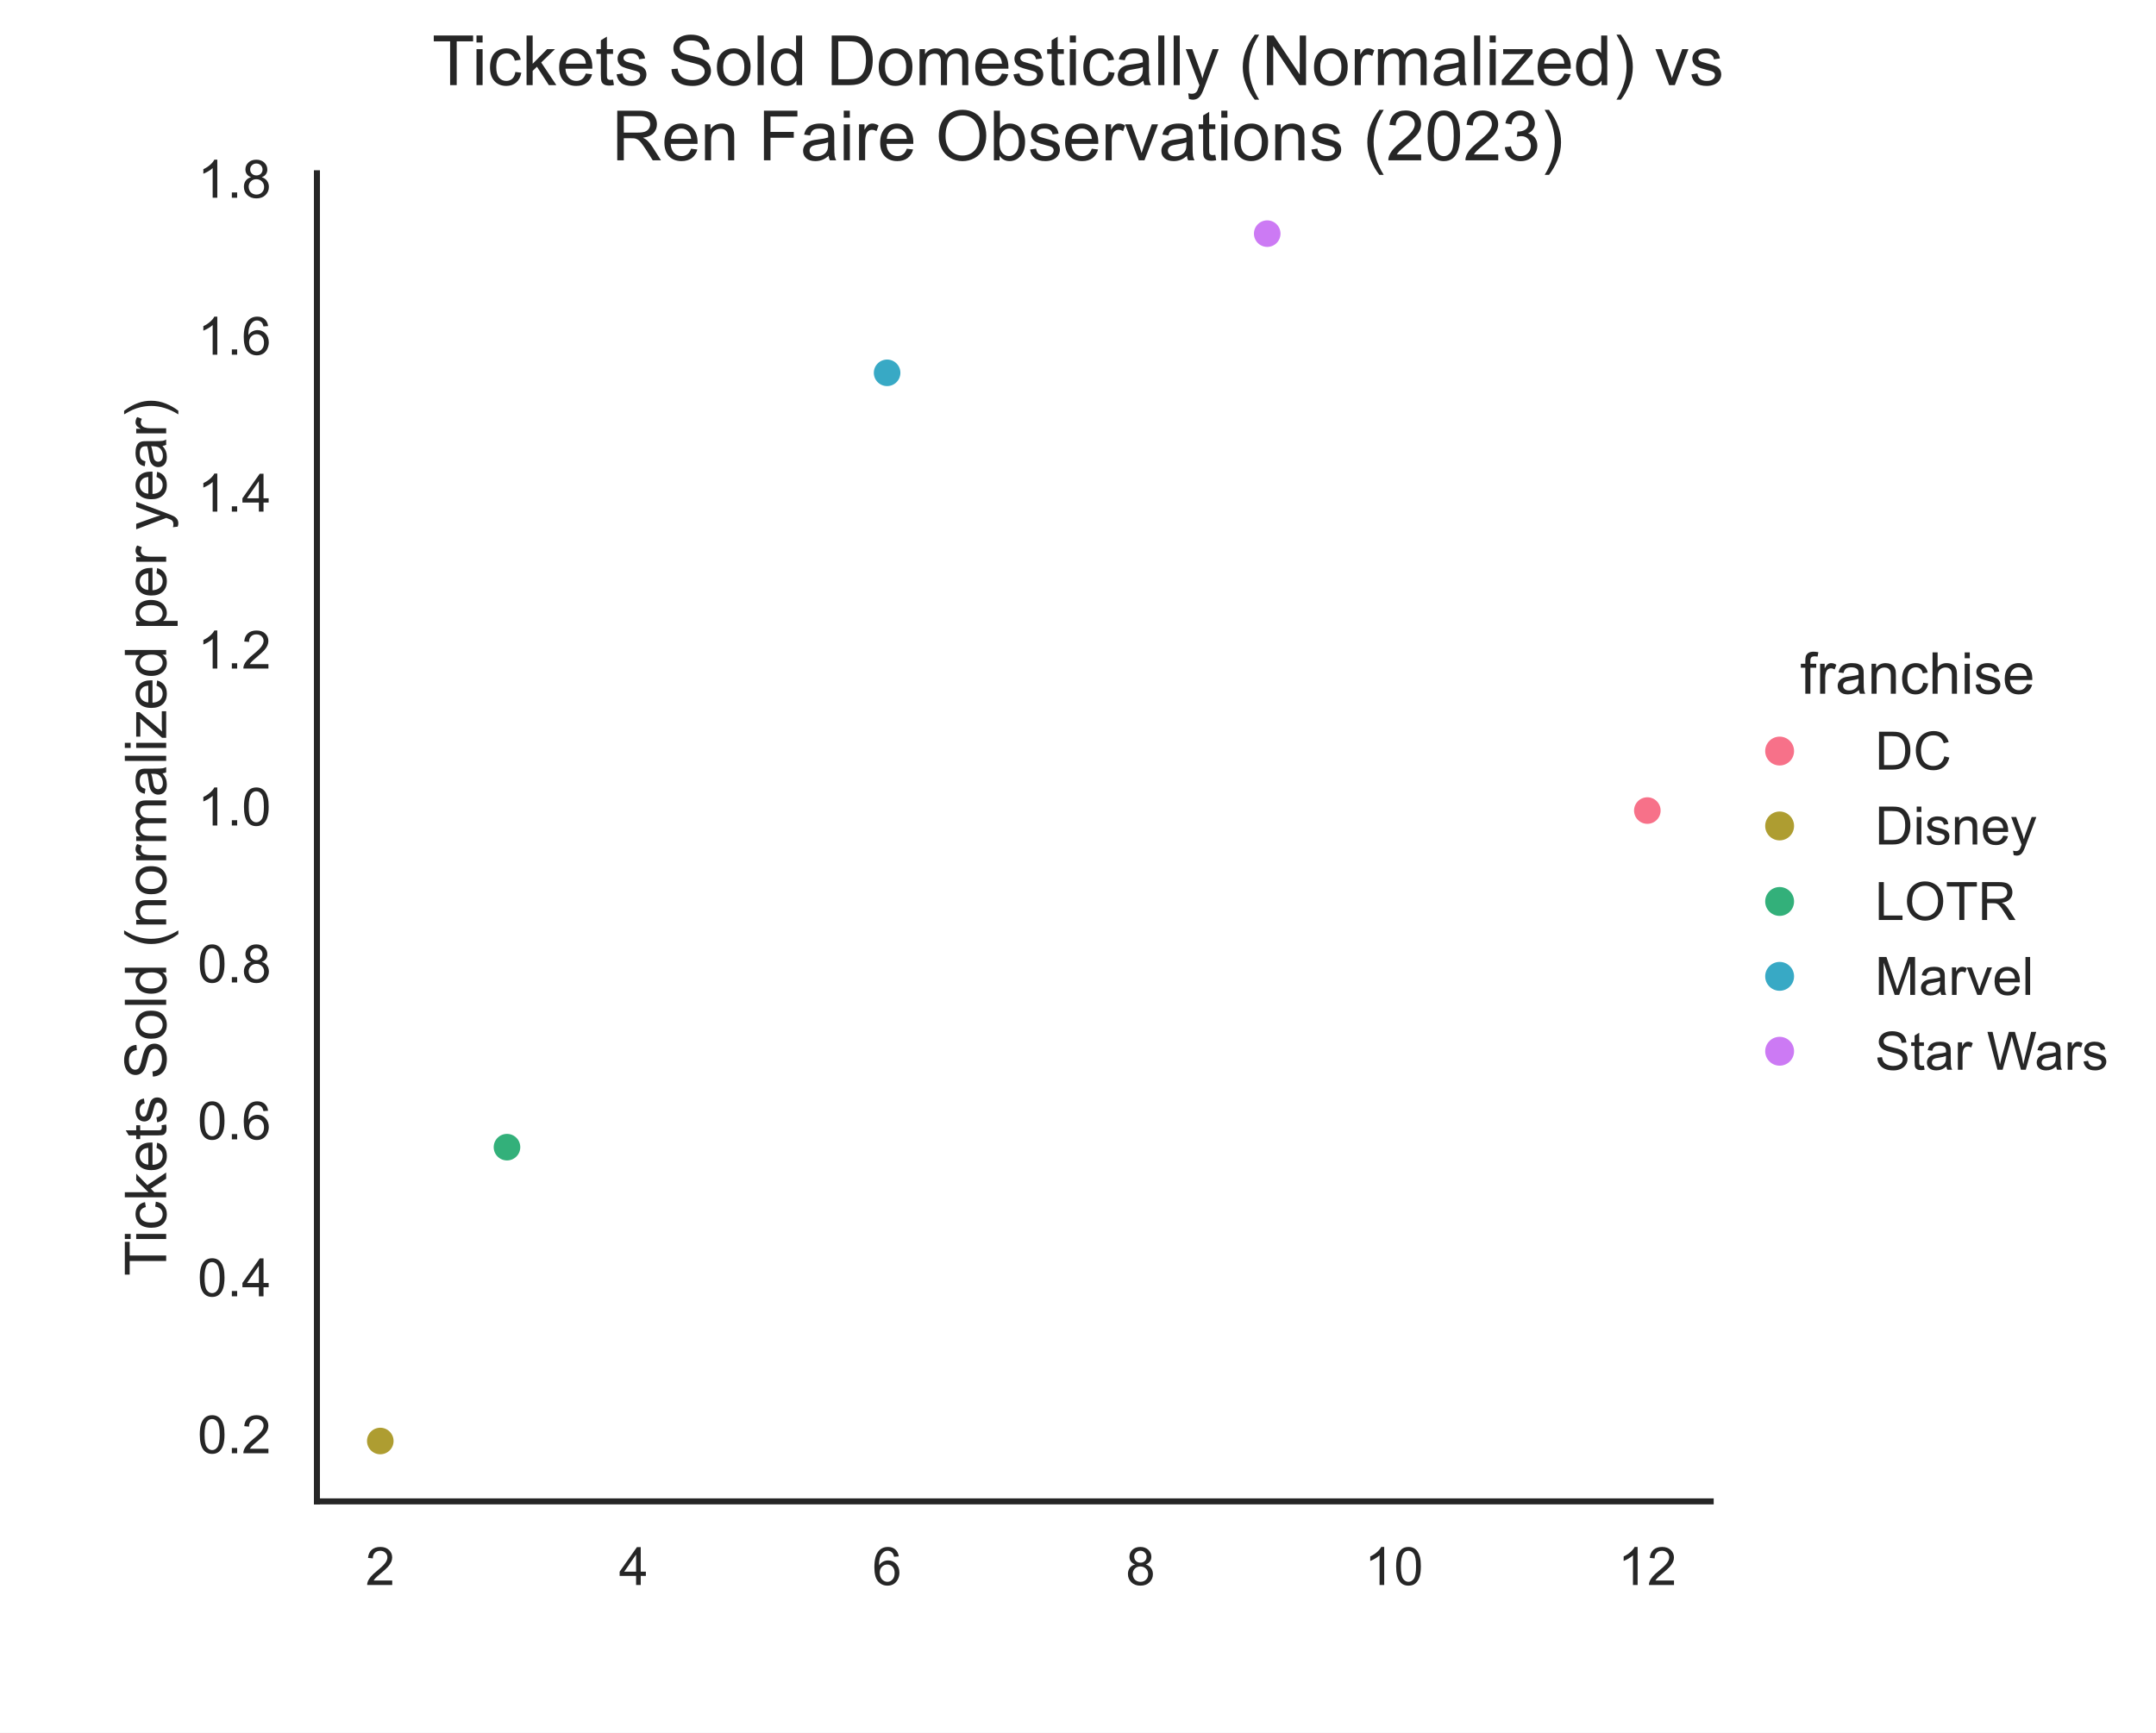
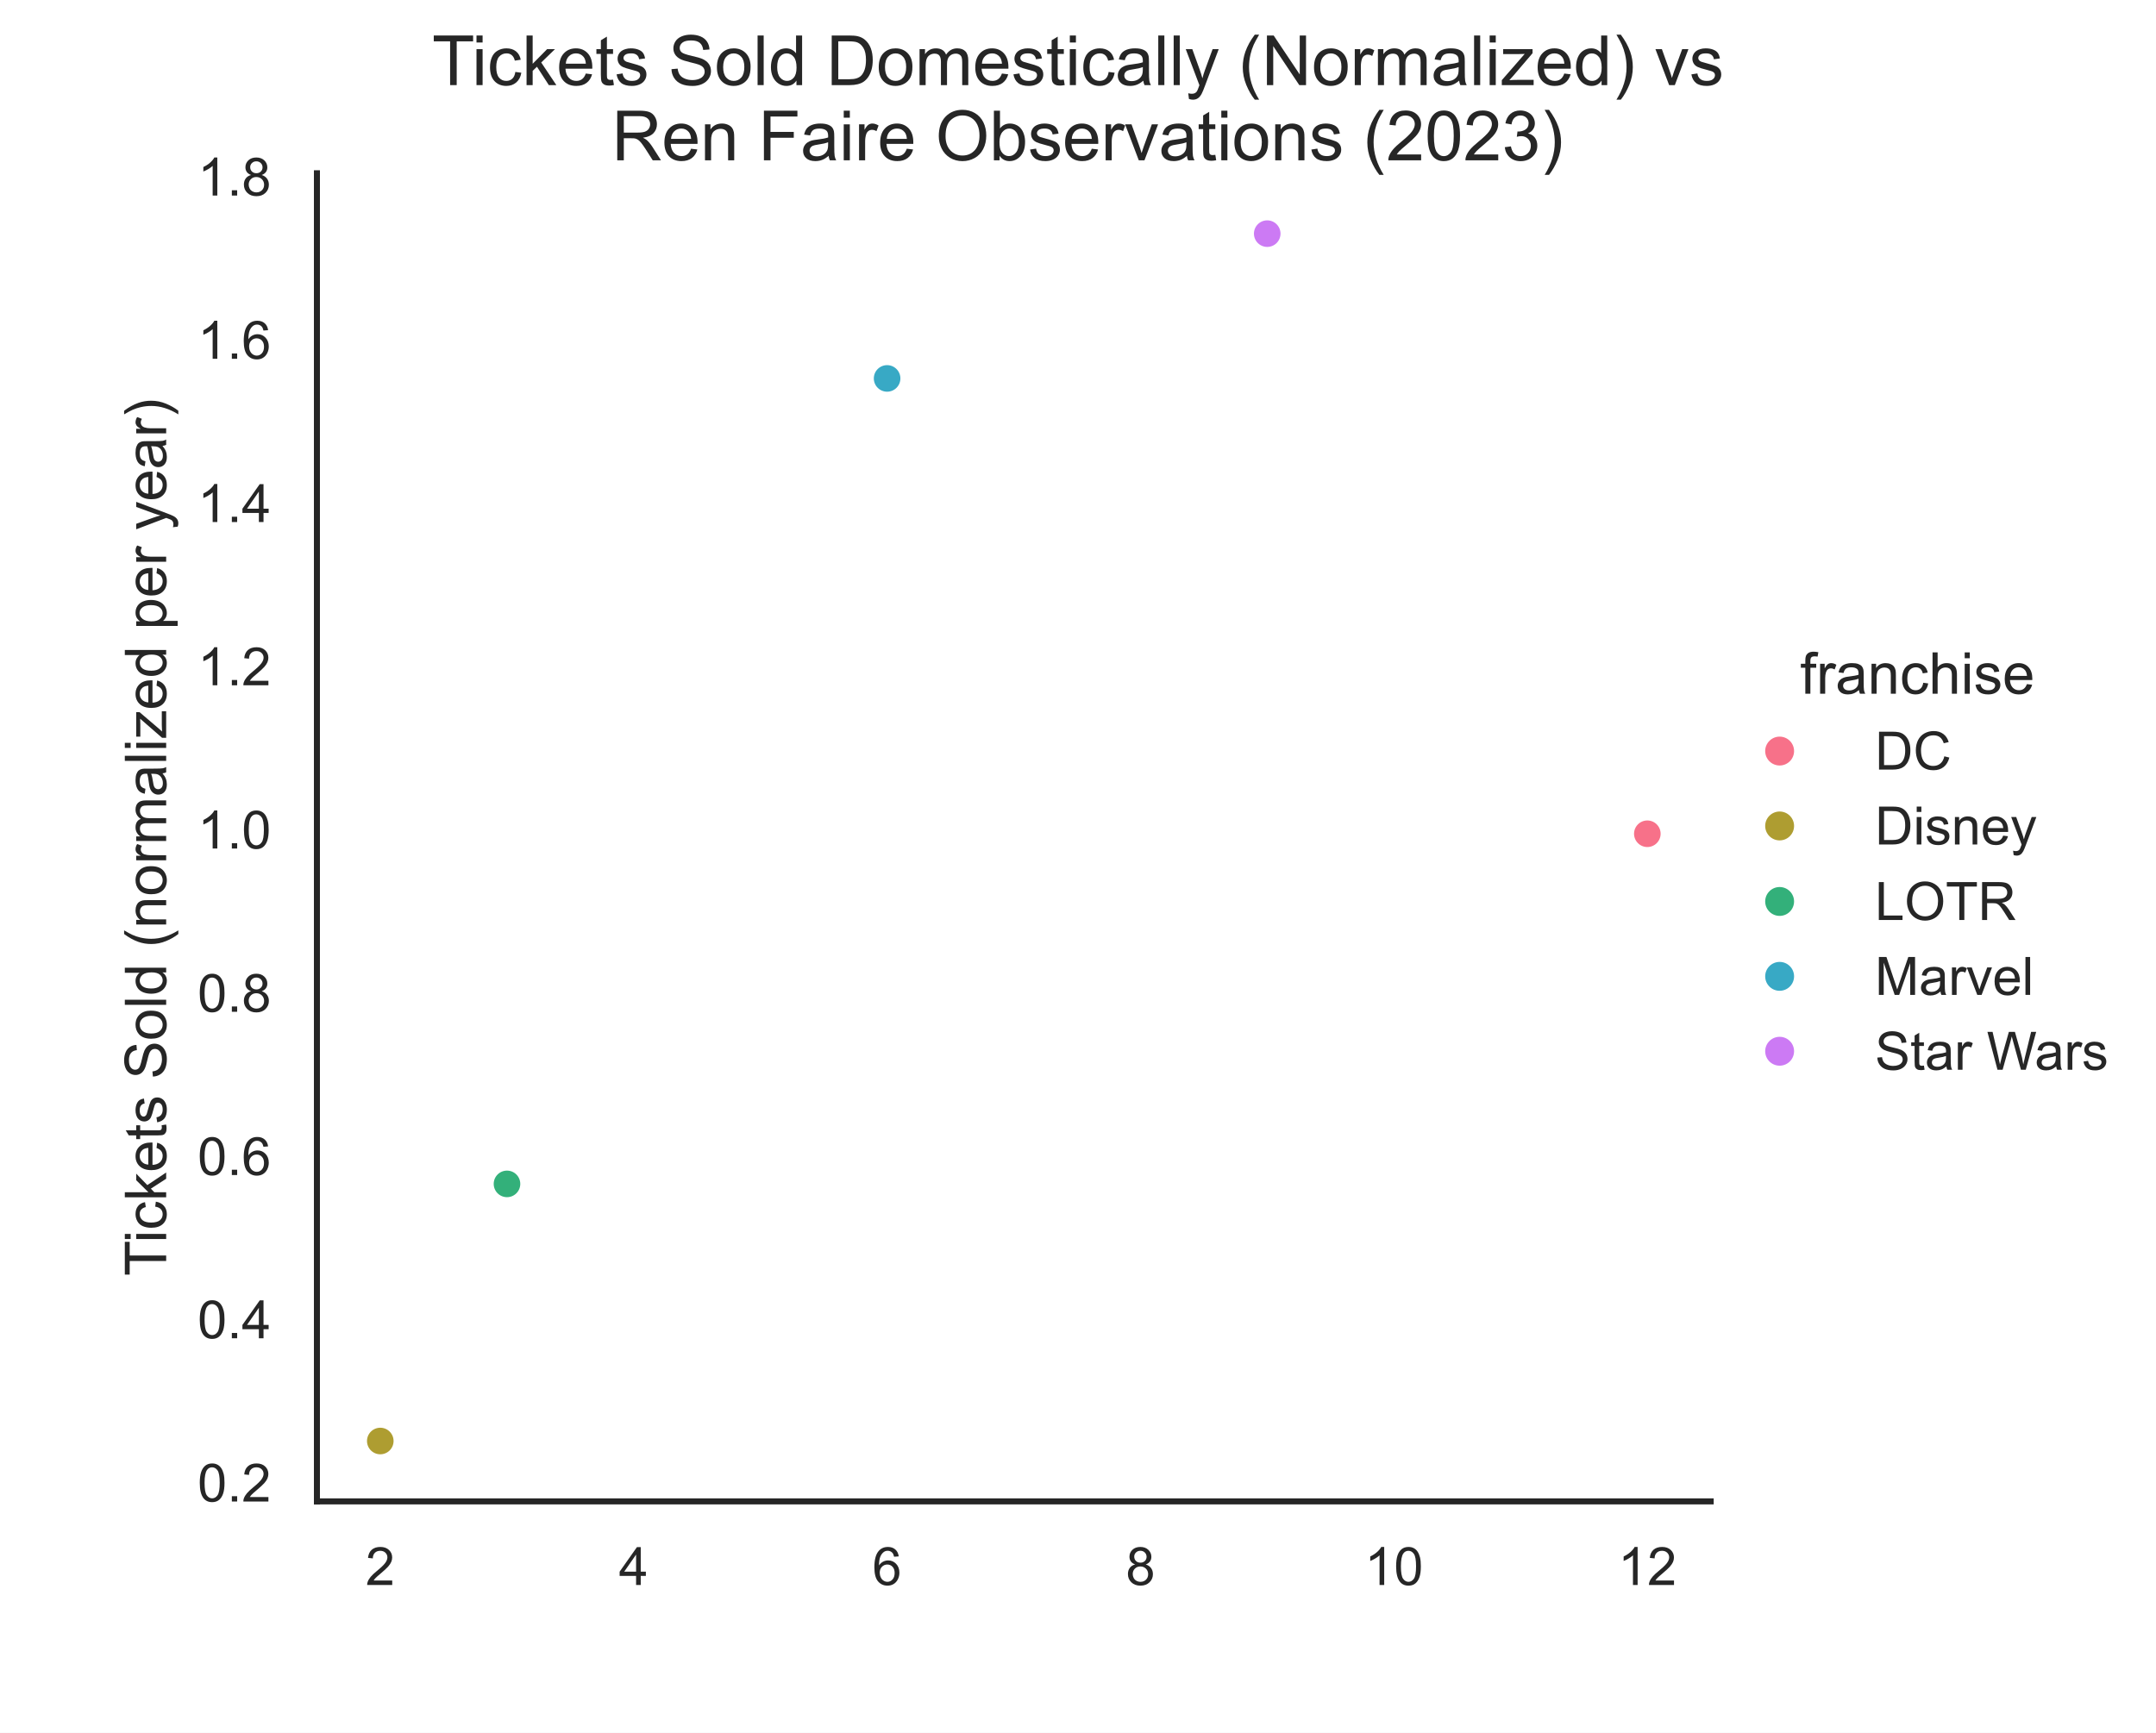
<svg xmlns="http://www.w3.org/2000/svg" xmlns:xlink="http://www.w3.org/1999/xlink" width="447.84pt" height="360pt" viewBox="0 0 447.84 360" version="1.1">
  <defs>
    <style type="text/css">*{stroke-linejoin: round; stroke-linecap: butt}</style>
  </defs>
  <g id="figure_1">
    <g id="patch_1">
      <path d="M 0 360  L 447.84 360  L 447.84 0  L 0 0  z " style="fill: #ffffff" />
    </g>
    <g id="axes_1">
      <g id="patch_2">
        <path d="M 65.832 311.94  L 355.341 311.94  L 355.341 36  L 65.832 36  z " style="fill: #ffffff" />
      </g>
      <g id="matplotlib.axis_1">
        <g id="xtick_1">
          <g id="text_1">
            <g style="fill: #262626" transform="translate(75.93343 329.3136) scale(0.11 -0.11)">
              <defs>
                <path id="ArialMT-32" d="M 3222 541  L 3222 0  L 194 0  Q 188 203 259 391  Q 375 700 629 1000  Q 884 1300 1366 1694  Q 2113 2306 2375 2664  Q 2638 3022 2638 3341  Q 2638 3675 2398 3904  Q 2159 4134 1775 4134  Q 1369 4134 1125 3890  Q 881 3647 878 3216  L 300 3275  Q 359 3922 746 4261  Q 1134 4600 1788 4600  Q 2447 4600 2831 4234  Q 3216 3869 3216 3328  Q 3216 3053 3103 2787  Q 2991 2522 2730 2228  Q 2469 1934 1863 1422  Q 1356 997 1212 845  Q 1069 694 975 541  L 3222 541  z " transform="scale(0.015625)" />
              </defs>
              <use xlink:href="#ArialMT-32" />
            </g>
          </g>
        </g>
        <g id="xtick_2">
          <g id="text_2">
            <g style="fill: #262626" transform="translate(128.5713 329.3136) scale(0.11 -0.11)">
              <defs>
                <path id="ArialMT-34" d="M 2069 0  L 2069 1097  L 81 1097  L 81 1613  L 2172 4581  L 2631 4581  L 2631 1613  L 3250 1613  L 3250 1097  L 2631 1097  L 2631 0  L 2069 0  z M 2069 1613  L 2069 3678  L 634 1613  L 2069 1613  z " transform="scale(0.015625)" />
              </defs>
              <use xlink:href="#ArialMT-34" />
            </g>
          </g>
        </g>
        <g id="xtick_3">
          <g id="text_3">
            <g style="fill: #262626" transform="translate(181.2092 329.3136) scale(0.11 -0.11)">
              <defs>
                <path id="ArialMT-36" d="M 3184 3459  L 2625 3416  Q 2550 3747 2413 3897  Q 2184 4138 1850 4138  Q 1581 4138 1378 3988  Q 1113 3794 959 3422  Q 806 3050 800 2363  Q 1003 2672 1297 2822  Q 1591 2972 1913 2972  Q 2475 2972 2870 2558  Q 3266 2144 3266 1488  Q 3266 1056 3080 686  Q 2894 316 2569 119  Q 2244 -78 1831 -78  Q 1128 -78 684 439  Q 241 956 241 2144  Q 241 3472 731 4075  Q 1159 4600 1884 4600  Q 2425 4600 2770 4297  Q 3116 3994 3184 3459  z M 888 1484  Q 888 1194 1011 928  Q 1134 663 1356 523  Q 1578 384 1822 384  Q 2178 384 2434 671  Q 2691 959 2691 1453  Q 2691 1928 2437 2201  Q 2184 2475 1800 2475  Q 1419 2475 1153 2201  Q 888 1928 888 1484  z " transform="scale(0.015625)" />
              </defs>
              <use xlink:href="#ArialMT-36" />
            </g>
          </g>
        </g>
        <g id="xtick_4">
          <g id="text_4">
            <g style="fill: #262626" transform="translate(233.8471 329.3136) scale(0.11 -0.11)">
              <defs>
                <path id="ArialMT-38" d="M 1131 2484  Q 781 2613 612 2850  Q 444 3088 444 3419  Q 444 3919 803 4259  Q 1163 4600 1759 4600  Q 2359 4600 2725 4251  Q 3091 3903 3091 3403  Q 3091 3084 2923 2848  Q 2756 2613 2416 2484  Q 2838 2347 3058 2040  Q 3278 1734 3278 1309  Q 3278 722 2862 322  Q 2447 -78 1769 -78  Q 1091 -78 675 323  Q 259 725 259 1325  Q 259 1772 486 2073  Q 713 2375 1131 2484  z M 1019 3438  Q 1019 3113 1228 2906  Q 1438 2700 1772 2700  Q 2097 2700 2305 2904  Q 2513 3109 2513 3406  Q 2513 3716 2298 3927  Q 2084 4138 1766 4138  Q 1444 4138 1231 3931  Q 1019 3725 1019 3438  z M 838 1322  Q 838 1081 952 856  Q 1066 631 1291 507  Q 1516 384 1775 384  Q 2178 384 2440 643  Q 2703 903 2703 1303  Q 2703 1709 2433 1975  Q 2163 2241 1756 2241  Q 1359 2241 1098 1978  Q 838 1716 838 1322  z " transform="scale(0.015625)" />
              </defs>
              <use xlink:href="#ArialMT-38" />
            </g>
          </g>
        </g>
        <g id="xtick_5">
          <g id="text_5">
            <g style="fill: #262626" transform="translate(283.4264 329.3136) scale(0.11 -0.11)">
              <defs>
                <path id="ArialMT-31" d="M 2384 0  L 1822 0  L 1822 3584  Q 1619 3391 1289 3197  Q 959 3003 697 2906  L 697 3450  Q 1169 3672 1522 3987  Q 1875 4303 2022 4600  L 2384 4600  L 2384 0  z " transform="scale(0.015625)" />
                <path id="ArialMT-30" d="M 266 2259  Q 266 3072 433 3567  Q 600 4063 929 4331  Q 1259 4600 1759 4600  Q 2128 4600 2406 4451  Q 2684 4303 2865 4023  Q 3047 3744 3150 3342  Q 3253 2941 3253 2259  Q 3253 1453 3087 958  Q 2922 463 2592 192  Q 2263 -78 1759 -78  Q 1097 -78 719 397  Q 266 969 266 2259  z M 844 2259  Q 844 1131 1108 757  Q 1372 384 1759 384  Q 2147 384 2411 759  Q 2675 1134 2675 2259  Q 2675 3391 2411 3762  Q 2147 4134 1753 4134  Q 1366 4134 1134 3806  Q 844 3388 844 2259  z " transform="scale(0.015625)" />
              </defs>
              <use xlink:href="#ArialMT-31" />
              <use xlink:href="#ArialMT-30" x="55.615" />
            </g>
          </g>
        </g>
        <g id="xtick_6">
          <g id="text_6">
            <g style="fill: #262626" transform="translate(336.0643 329.3136) scale(0.11 -0.11)">
              <use xlink:href="#ArialMT-31" />
              <use xlink:href="#ArialMT-32" x="55.615" />
            </g>
          </g>
        </g>
      </g>
      <g id="matplotlib.axis_2">
        <g id="ytick_1">
          <g id="text_7">
-             <g style="fill: #262626" transform="translate(41.04248 301.9396) scale(0.11 -0.11)">
+             <g style="fill: #262626" transform="translate(41.04248 311.9668) scale(0.11 -0.11)">
              <defs>
                <path id="ArialMT-2e" d="M 581 0  L 581 641  L 1222 641  L 1222 0  L 581 0  z " transform="scale(0.015625)" />
              </defs>
              <use xlink:href="#ArialMT-30" />
              <use xlink:href="#ArialMT-2e" x="55.615" />
              <use xlink:href="#ArialMT-32" x="83.398" />
            </g>
          </g>
        </g>
        <g id="ytick_2">
          <g id="text_8">
-             <g style="fill: #262626" transform="translate(41.04248 269.333) scale(0.11 -0.11)">
+             <g style="fill: #262626" transform="translate(41.04248 278.0496) scale(0.11 -0.11)">
              <use xlink:href="#ArialMT-30" />
              <use xlink:href="#ArialMT-2e" x="55.615" />
              <use xlink:href="#ArialMT-34" x="83.398" />
            </g>
          </g>
        </g>
        <g id="ytick_3">
          <g id="text_9">
-             <g style="fill: #262626" transform="translate(41.04248 236.7265) scale(0.11 -0.11)">
+             <g style="fill: #262626" transform="translate(41.04248 244.1324) scale(0.11 -0.11)">
              <use xlink:href="#ArialMT-30" />
              <use xlink:href="#ArialMT-2e" x="55.615" />
              <use xlink:href="#ArialMT-36" x="83.398" />
            </g>
          </g>
        </g>
        <g id="ytick_4">
          <g id="text_10">
-             <g style="fill: #262626" transform="translate(41.04248 204.1199) scale(0.11 -0.11)">
+             <g style="fill: #262626" transform="translate(41.04248 210.2152) scale(0.11 -0.11)">
              <use xlink:href="#ArialMT-30" />
              <use xlink:href="#ArialMT-2e" x="55.615" />
              <use xlink:href="#ArialMT-38" x="83.398" />
            </g>
          </g>
        </g>
        <g id="ytick_5">
          <g id="text_11">
-             <g style="fill: #262626" transform="translate(41.04248 171.5133) scale(0.11 -0.11)">
+             <g style="fill: #262626" transform="translate(41.04248 176.2979) scale(0.11 -0.11)">
              <use xlink:href="#ArialMT-31" />
              <use xlink:href="#ArialMT-2e" x="55.615" />
              <use xlink:href="#ArialMT-30" x="83.398" />
            </g>
          </g>
        </g>
        <g id="ytick_6">
          <g id="text_12">
-             <g style="fill: #262626" transform="translate(41.04248 138.9068) scale(0.11 -0.11)">
+             <g style="fill: #262626" transform="translate(41.04248 142.3807) scale(0.11 -0.11)">
              <use xlink:href="#ArialMT-31" />
              <use xlink:href="#ArialMT-2e" x="55.615" />
              <use xlink:href="#ArialMT-32" x="83.398" />
            </g>
          </g>
        </g>
        <g id="ytick_7">
          <g id="text_13">
-             <g style="fill: #262626" transform="translate(41.04248 106.3002) scale(0.11 -0.11)">
+             <g style="fill: #262626" transform="translate(41.04248 108.4635) scale(0.11 -0.11)">
              <use xlink:href="#ArialMT-31" />
              <use xlink:href="#ArialMT-2e" x="55.615" />
              <use xlink:href="#ArialMT-34" x="83.398" />
            </g>
          </g>
        </g>
        <g id="ytick_8">
          <g id="text_14">
-             <g style="fill: #262626" transform="translate(41.04248 73.69363) scale(0.11 -0.11)">
+             <g style="fill: #262626" transform="translate(41.04248 74.54634) scale(0.11 -0.11)">
              <use xlink:href="#ArialMT-31" />
              <use xlink:href="#ArialMT-2e" x="55.615" />
              <use xlink:href="#ArialMT-36" x="83.398" />
            </g>
          </g>
        </g>
        <g id="ytick_9">
          <g id="text_15">
-             <g style="fill: #262626" transform="translate(41.04248 41.08706) scale(0.11 -0.11)">
+             <g style="fill: #262626" transform="translate(41.04248 40.62914) scale(0.11 -0.11)">
              <use xlink:href="#ArialMT-31" />
              <use xlink:href="#ArialMT-2e" x="55.615" />
              <use xlink:href="#ArialMT-38" x="83.398" />
            </g>
          </g>
        </g>
        <g id="text_16">
          <g style="fill: #262626" transform="translate(34.51685 265.1044) rotate(-90) scale(0.12 -0.12)">
            <defs>
              <path id="ArialMT-54" d="M 1659 0  L 1659 4041  L 150 4041  L 150 4581  L 3781 4581  L 3781 4041  L 2266 4041  L 2266 0  L 1659 0  z " transform="scale(0.015625)" />
              <path id="ArialMT-69" d="M 425 3934  L 425 4581  L 988 4581  L 988 3934  L 425 3934  z M 425 0  L 425 3319  L 988 3319  L 988 0  L 425 0  z " transform="scale(0.015625)" />
              <path id="ArialMT-63" d="M 2588 1216  L 3141 1144  Q 3050 572 2676 248  Q 2303 -75 1759 -75  Q 1078 -75 664 370  Q 250 816 250 1647  Q 250 2184 428 2587  Q 606 2991 970 3192  Q 1334 3394 1763 3394  Q 2303 3394 2647 3120  Q 2991 2847 3088 2344  L 2541 2259  Q 2463 2594 2264 2762  Q 2066 2931 1784 2931  Q 1359 2931 1093 2626  Q 828 2322 828 1663  Q 828 994 1084 691  Q 1341 388 1753 388  Q 2084 388 2306 591  Q 2528 794 2588 1216  z " transform="scale(0.015625)" />
              <path id="ArialMT-6b" d="M 425 0  L 425 4581  L 988 4581  L 988 1969  L 2319 3319  L 3047 3319  L 1778 2088  L 3175 0  L 2481 0  L 1384 1697  L 988 1316  L 988 0  L 425 0  z " transform="scale(0.015625)" />
              <path id="ArialMT-65" d="M 2694 1069  L 3275 997  Q 3138 488 2766 206  Q 2394 -75 1816 -75  Q 1088 -75 661 373  Q 234 822 234 1631  Q 234 2469 665 2931  Q 1097 3394 1784 3394  Q 2450 3394 2872 2941  Q 3294 2488 3294 1666  Q 3294 1616 3291 1516  L 816 1516  Q 847 969 1125 678  Q 1403 388 1819 388  Q 2128 388 2347 550  Q 2566 713 2694 1069  z M 847 1978  L 2700 1978  Q 2663 2397 2488 2606  Q 2219 2931 1791 2931  Q 1403 2931 1139 2672  Q 875 2413 847 1978  z " transform="scale(0.015625)" />
              <path id="ArialMT-74" d="M 1650 503  L 1731 6  Q 1494 -44 1306 -44  Q 1000 -44 831 53  Q 663 150 594 308  Q 525 466 525 972  L 525 2881  L 113 2881  L 113 3319  L 525 3319  L 525 4141  L 1084 4478  L 1084 3319  L 1650 3319  L 1650 2881  L 1084 2881  L 1084 941  Q 1084 700 1114 631  Q 1144 563 1211 522  Q 1278 481 1403 481  Q 1497 481 1650 503  z " transform="scale(0.015625)" />
              <path id="ArialMT-73" d="M 197 991  L 753 1078  Q 800 744 1014 566  Q 1228 388 1613 388  Q 2000 388 2187 545  Q 2375 703 2375 916  Q 2375 1106 2209 1216  Q 2094 1291 1634 1406  Q 1016 1563 777 1677  Q 538 1791 414 1992  Q 291 2194 291 2438  Q 291 2659 392 2848  Q 494 3038 669 3163  Q 800 3259 1026 3326  Q 1253 3394 1513 3394  Q 1903 3394 2198 3281  Q 2494 3169 2634 2976  Q 2775 2784 2828 2463  L 2278 2388  Q 2241 2644 2061 2787  Q 1881 2931 1553 2931  Q 1166 2931 1000 2803  Q 834 2675 834 2503  Q 834 2394 903 2306  Q 972 2216 1119 2156  Q 1203 2125 1616 2013  Q 2213 1853 2448 1751  Q 2684 1650 2818 1456  Q 2953 1263 2953 975  Q 2953 694 2789 445  Q 2625 197 2315 61  Q 2006 -75 1616 -75  Q 969 -75 630 194  Q 291 463 197 991  z " transform="scale(0.015625)" />
              <path id="ArialMT-20" transform="scale(0.015625)" />
              <path id="ArialMT-53" d="M 288 1472  L 859 1522  Q 900 1178 1048 958  Q 1197 738 1509 602  Q 1822 466 2213 466  Q 2559 466 2825 569  Q 3091 672 3220 851  Q 3350 1031 3350 1244  Q 3350 1459 3225 1620  Q 3100 1781 2813 1891  Q 2628 1963 1997 2114  Q 1366 2266 1113 2400  Q 784 2572 623 2826  Q 463 3081 463 3397  Q 463 3744 659 4045  Q 856 4347 1234 4503  Q 1613 4659 2075 4659  Q 2584 4659 2973 4495  Q 3363 4331 3572 4012  Q 3781 3694 3797 3291  L 3216 3247  Q 3169 3681 2898 3903  Q 2628 4125 2100 4125  Q 1550 4125 1298 3923  Q 1047 3722 1047 3438  Q 1047 3191 1225 3031  Q 1400 2872 2139 2705  Q 2878 2538 3153 2413  Q 3553 2228 3743 1945  Q 3934 1663 3934 1294  Q 3934 928 3725 604  Q 3516 281 3123 101  Q 2731 -78 2241 -78  Q 1619 -78 1198 103  Q 778 284 539 648  Q 300 1013 288 1472  z " transform="scale(0.015625)" />
              <path id="ArialMT-6f" d="M 213 1659  Q 213 2581 725 3025  Q 1153 3394 1769 3394  Q 2453 3394 2887 2945  Q 3322 2497 3322 1706  Q 3322 1066 3130 698  Q 2938 331 2570 128  Q 2203 -75 1769 -75  Q 1072 -75 642 372  Q 213 819 213 1659  z M 791 1659  Q 791 1022 1069 705  Q 1347 388 1769 388  Q 2188 388 2466 706  Q 2744 1025 2744 1678  Q 2744 2294 2464 2611  Q 2184 2928 1769 2928  Q 1347 2928 1069 2612  Q 791 2297 791 1659  z " transform="scale(0.015625)" />
              <path id="ArialMT-6c" d="M 409 0  L 409 4581  L 972 4581  L 972 0  L 409 0  z " transform="scale(0.015625)" />
              <path id="ArialMT-64" d="M 2575 0  L 2575 419  Q 2259 -75 1647 -75  Q 1250 -75 917 144  Q 584 363 401 755  Q 219 1147 219 1656  Q 219 2153 384 2558  Q 550 2963 881 3178  Q 1213 3394 1622 3394  Q 1922 3394 2156 3267  Q 2391 3141 2538 2938  L 2538 4581  L 3097 4581  L 3097 0  L 2575 0  z M 797 1656  Q 797 1019 1065 703  Q 1334 388 1700 388  Q 2069 388 2326 689  Q 2584 991 2584 1609  Q 2584 2291 2321 2609  Q 2059 2928 1675 2928  Q 1300 2928 1048 2622  Q 797 2316 797 1656  z " transform="scale(0.015625)" />
              <path id="ArialMT-28" d="M 1497 -1347  Q 1031 -759 709 28  Q 388 816 388 1659  Q 388 2403 628 3084  Q 909 3875 1497 4659  L 1900 4659  Q 1522 4009 1400 3731  Q 1209 3300 1100 2831  Q 966 2247 966 1656  Q 966 153 1900 -1347  L 1497 -1347  z " transform="scale(0.015625)" />
              <path id="ArialMT-6e" d="M 422 0  L 422 3319  L 928 3319  L 928 2847  Q 1294 3394 1984 3394  Q 2284 3394 2536 3286  Q 2788 3178 2913 3003  Q 3038 2828 3088 2588  Q 3119 2431 3119 2041  L 3119 0  L 2556 0  L 2556 2019  Q 2556 2363 2490 2533  Q 2425 2703 2258 2804  Q 2091 2906 1866 2906  Q 1506 2906 1245 2678  Q 984 2450 984 1813  L 984 0  L 422 0  z " transform="scale(0.015625)" />
              <path id="ArialMT-72" d="M 416 0  L 416 3319  L 922 3319  L 922 2816  Q 1116 3169 1280 3281  Q 1444 3394 1641 3394  Q 1925 3394 2219 3213  L 2025 2691  Q 1819 2813 1613 2813  Q 1428 2813 1281 2702  Q 1134 2591 1072 2394  Q 978 2094 978 1738  L 978 0  L 416 0  z " transform="scale(0.015625)" />
              <path id="ArialMT-6d" d="M 422 0  L 422 3319  L 925 3319  L 925 2853  Q 1081 3097 1340 3245  Q 1600 3394 1931 3394  Q 2300 3394 2536 3241  Q 2772 3088 2869 2813  Q 3263 3394 3894 3394  Q 4388 3394 4653 3120  Q 4919 2847 4919 2278  L 4919 0  L 4359 0  L 4359 2091  Q 4359 2428 4304 2576  Q 4250 2725 4106 2815  Q 3963 2906 3769 2906  Q 3419 2906 3187 2673  Q 2956 2441 2956 1928  L 2956 0  L 2394 0  L 2394 2156  Q 2394 2531 2256 2718  Q 2119 2906 1806 2906  Q 1569 2906 1367 2781  Q 1166 2656 1075 2415  Q 984 2175 984 1722  L 984 0  L 422 0  z " transform="scale(0.015625)" />
              <path id="ArialMT-61" d="M 2588 409  Q 2275 144 1986 34  Q 1697 -75 1366 -75  Q 819 -75 525 192  Q 231 459 231 875  Q 231 1119 342 1320  Q 453 1522 633 1644  Q 813 1766 1038 1828  Q 1203 1872 1538 1913  Q 2219 1994 2541 2106  Q 2544 2222 2544 2253  Q 2544 2597 2384 2738  Q 2169 2928 1744 2928  Q 1347 2928 1158 2789  Q 969 2650 878 2297  L 328 2372  Q 403 2725 575 2942  Q 747 3159 1072 3276  Q 1397 3394 1825 3394  Q 2250 3394 2515 3294  Q 2781 3194 2906 3042  Q 3031 2891 3081 2659  Q 3109 2516 3109 2141  L 3109 1391  Q 3109 606 3145 398  Q 3181 191 3288 0  L 2700 0  Q 2613 175 2588 409  z M 2541 1666  Q 2234 1541 1622 1453  Q 1275 1403 1131 1340  Q 988 1278 909 1158  Q 831 1038 831 891  Q 831 666 1001 516  Q 1172 366 1500 366  Q 1825 366 2078 508  Q 2331 650 2450 897  Q 2541 1088 2541 1459  L 2541 1666  z " transform="scale(0.015625)" />
              <path id="ArialMT-7a" d="M 125 0  L 125 456  L 2238 2881  Q 1878 2863 1603 2863  L 250 2863  L 250 3319  L 2963 3319  L 2963 2947  L 1166 841  L 819 456  Q 1197 484 1528 484  L 3063 484  L 3063 0  L 125 0  z " transform="scale(0.015625)" />
              <path id="ArialMT-70" d="M 422 -1272  L 422 3319  L 934 3319  L 934 2888  Q 1116 3141 1344 3267  Q 1572 3394 1897 3394  Q 2322 3394 2647 3175  Q 2972 2956 3137 2557  Q 3303 2159 3303 1684  Q 3303 1175 3120 767  Q 2938 359 2589 142  Q 2241 -75 1856 -75  Q 1575 -75 1351 44  Q 1128 163 984 344  L 984 -1272  L 422 -1272  z M 931 1641  Q 931 1000 1190 694  Q 1450 388 1819 388  Q 2194 388 2461 705  Q 2728 1022 2728 1688  Q 2728 2322 2467 2637  Q 2206 2953 1844 2953  Q 1484 2953 1207 2617  Q 931 2281 931 1641  z " transform="scale(0.015625)" />
              <path id="ArialMT-79" d="M 397 -1278  L 334 -750  Q 519 -800 656 -800  Q 844 -800 956 -737  Q 1069 -675 1141 -563  Q 1194 -478 1313 -144  Q 1328 -97 1363 -6  L 103 3319  L 709 3319  L 1400 1397  Q 1534 1031 1641 628  Q 1738 1016 1872 1384  L 2581 3319  L 3144 3319  L 1881 -56  Q 1678 -603 1566 -809  Q 1416 -1088 1222 -1217  Q 1028 -1347 759 -1347  Q 597 -1347 397 -1278  z " transform="scale(0.015625)" />
              <path id="ArialMT-29" d="M 791 -1347  L 388 -1347  Q 1322 153 1322 1656  Q 1322 2244 1188 2822  Q 1081 3291 891 3722  Q 769 4003 388 4659  L 791 4659  Q 1378 3875 1659 3084  Q 1900 2403 1900 1659  Q 1900 816 1576 28  Q 1253 -759 791 -1347  z " transform="scale(0.015625)" />
            </defs>
            <use xlink:href="#ArialMT-54" />
            <use xlink:href="#ArialMT-69" x="57.334" />
            <use xlink:href="#ArialMT-63" x="79.551" />
            <use xlink:href="#ArialMT-6b" x="129.551" />
            <use xlink:href="#ArialMT-65" x="179.551" />
            <use xlink:href="#ArialMT-74" x="235.166" />
            <use xlink:href="#ArialMT-73" x="262.949" />
            <use xlink:href="#ArialMT-20" x="312.949" />
            <use xlink:href="#ArialMT-53" x="340.732" />
            <use xlink:href="#ArialMT-6f" x="407.432" />
            <use xlink:href="#ArialMT-6c" x="463.047" />
            <use xlink:href="#ArialMT-64" x="485.264" />
            <use xlink:href="#ArialMT-20" x="540.879" />
            <use xlink:href="#ArialMT-28" x="568.662" />
            <use xlink:href="#ArialMT-6e" x="601.963" />
            <use xlink:href="#ArialMT-6f" x="657.578" />
            <use xlink:href="#ArialMT-72" x="713.193" />
            <use xlink:href="#ArialMT-6d" x="746.494" />
            <use xlink:href="#ArialMT-61" x="829.795" />
            <use xlink:href="#ArialMT-6c" x="885.41" />
            <use xlink:href="#ArialMT-69" x="907.627" />
            <use xlink:href="#ArialMT-7a" x="929.844" />
            <use xlink:href="#ArialMT-65" x="979.844" />
            <use xlink:href="#ArialMT-64" x="1035.459" />
            <use xlink:href="#ArialMT-20" x="1091.074" />
            <use xlink:href="#ArialMT-70" x="1118.857" />
            <use xlink:href="#ArialMT-65" x="1174.473" />
            <use xlink:href="#ArialMT-72" x="1230.088" />
            <use xlink:href="#ArialMT-20" x="1263.389" />
            <use xlink:href="#ArialMT-79" x="1291.172" />
            <use xlink:href="#ArialMT-65" x="1341.172" />
            <use xlink:href="#ArialMT-61" x="1396.787" />
            <use xlink:href="#ArialMT-72" x="1452.402" />
            <use xlink:href="#ArialMT-29" x="1485.703" />
          </g>
        </g>
      </g>
      <g id="PathCollection_1">
        <defs>
-           <path id="C0_0_398b514b01" d="M 0 3  C 0.796 3 1.559 2.684 2.121 2.121  C 2.684 1.559 3 0.796 3 -0  C 3 -0.796 2.684 -1.559 2.121 -2.121  C 1.559 -2.684 0.796 -3 0 -3  C -0.796 -3 -1.559 -2.684 -2.121 -2.121  C -2.684 -1.559 -3 -0.796 -3 0  C -3 0.796 -2.684 1.559 -2.121 2.121  C -1.559 2.684 -0.796 3 0 3  z " />
-         </defs>
-         <g clip-path="url(#pff1c5c5cd0)">
-           <use xlink:href="#C0_0_398b514b01" x="342.181" y="168.409" style="fill: #f77189; stroke: #ffffff; stroke-width: 0.48" />
-         </g>
-         <g clip-path="url(#pff1c5c5cd0)">
-           <use xlink:href="#C0_0_398b514b01" x="78.992" y="299.397" style="fill: #ae9d31; stroke: #ffffff; stroke-width: 0.48" />
-         </g>
-         <g clip-path="url(#pff1c5c5cd0)">
-           <use xlink:href="#C0_0_398b514b01" x="105.311" y="238.346" style="fill: #33b07a; stroke: #ffffff; stroke-width: 0.48" />
-         </g>
-         <g clip-path="url(#pff1c5c5cd0)">
-           <use xlink:href="#C0_0_398b514b01" x="184.268" y="77.461" style="fill: #38a9c5; stroke: #ffffff; stroke-width: 0.48" />
-         </g>
-         <g clip-path="url(#pff1c5c5cd0)">
-           <use xlink:href="#C0_0_398b514b01" x="263.225" y="48.543" style="fill: #cc7af4; stroke: #ffffff; stroke-width: 0.48" />
+           <path id="C0_0_820ba01296" d="M 0 3  C 0.796 3 1.559 2.684 2.121 2.121  C 2.684 1.559 3 0.796 3 -0  C 3 -0.796 2.684 -1.559 2.121 -2.121  C 1.559 -2.684 0.796 -3 0 -3  C -0.796 -3 -1.559 -2.684 -2.121 -2.121  C -2.684 -1.559 -3 -0.796 -3 0  C -3 0.796 -2.684 1.559 -2.121 2.121  C -1.559 2.684 -0.796 3 0 3  z " />
+         </defs>
+         <g clip-path="url(#p931804d2e9)">
+           <use xlink:href="#C0_0_820ba01296" x="342.181" y="173.227" style="fill: #f77189; stroke: #ffffff; stroke-width: 0.48" />
+         </g>
+         <g clip-path="url(#p931804d2e9)">
+           <use xlink:href="#C0_0_820ba01296" x="78.992" y="299.397" style="fill: #ae9d31; stroke: #ffffff; stroke-width: 0.48" />
+         </g>
+         <g clip-path="url(#p931804d2e9)">
+           <use xlink:href="#C0_0_820ba01296" x="105.311" y="245.976" style="fill: #33b07a; stroke: #ffffff; stroke-width: 0.48" />
+         </g>
+         <g clip-path="url(#p931804d2e9)">
+           <use xlink:href="#C0_0_820ba01296" x="184.268" y="78.624" style="fill: #38a9c5; stroke: #ffffff; stroke-width: 0.48" />
+         </g>
+         <g clip-path="url(#p931804d2e9)">
+           <use xlink:href="#C0_0_820ba01296" x="263.225" y="48.543" style="fill: #cc7af4; stroke: #ffffff; stroke-width: 0.48" />
        </g>
      </g>
      <g id="line2d_1" />
      <g id="line2d_2" />
      <g id="line2d_3" />
      <g id="line2d_4" />
      <g id="line2d_5" />
      <g id="patch_3">
        <path d="M 65.832 311.94  L 65.832 36  " style="fill: none; stroke: #262626; stroke-width: 1.25; stroke-linejoin: miter; stroke-linecap: square" />
      </g>
      <g id="patch_4">
        <path d="M 65.832 311.94  L 355.341 311.94  " style="fill: none; stroke: #262626; stroke-width: 1.25; stroke-linejoin: miter; stroke-linecap: square" />
      </g>
    </g>
    <g id="text_17">
      <g style="fill: #262626" transform="translate(89.76488 17.68275) scale(0.144 -0.144)">
        <defs>
          <path id="ArialMT-44" d="M 494 0  L 494 4581  L 2072 4581  Q 2606 4581 2888 4516  Q 3281 4425 3559 4188  Q 3922 3881 4101 3404  Q 4281 2928 4281 2316  Q 4281 1794 4159 1391  Q 4038 988 3847 723  Q 3656 459 3429 307  Q 3203 156 2883 78  Q 2563 0 2147 0  L 494 0  z M 1100 541  L 2078 541  Q 2531 541 2789 625  Q 3047 709 3200 863  Q 3416 1078 3536 1442  Q 3656 1806 3656 2325  Q 3656 3044 3420 3430  Q 3184 3816 2847 3947  Q 2603 4041 2063 4041  L 1100 4041  L 1100 541  z " transform="scale(0.015625)" />
          <path id="ArialMT-4e" d="M 488 0  L 488 4581  L 1109 4581  L 3516 984  L 3516 4581  L 4097 4581  L 4097 0  L 3475 0  L 1069 3600  L 1069 0  L 488 0  z " transform="scale(0.015625)" />
          <path id="ArialMT-76" d="M 1344 0  L 81 3319  L 675 3319  L 1388 1331  Q 1503 1009 1600 663  Q 1675 925 1809 1294  L 2547 3319  L 3125 3319  L 1869 0  L 1344 0  z " transform="scale(0.015625)" />
        </defs>
        <use xlink:href="#ArialMT-54" />
        <use xlink:href="#ArialMT-69" x="57.334" />
        <use xlink:href="#ArialMT-63" x="79.551" />
        <use xlink:href="#ArialMT-6b" x="129.551" />
        <use xlink:href="#ArialMT-65" x="179.551" />
        <use xlink:href="#ArialMT-74" x="235.166" />
        <use xlink:href="#ArialMT-73" x="262.949" />
        <use xlink:href="#ArialMT-20" x="312.949" />
        <use xlink:href="#ArialMT-53" x="340.732" />
        <use xlink:href="#ArialMT-6f" x="407.432" />
        <use xlink:href="#ArialMT-6c" x="463.047" />
        <use xlink:href="#ArialMT-64" x="485.264" />
        <use xlink:href="#ArialMT-20" x="540.879" />
        <use xlink:href="#ArialMT-44" x="568.662" />
        <use xlink:href="#ArialMT-6f" x="640.879" />
        <use xlink:href="#ArialMT-6d" x="696.494" />
        <use xlink:href="#ArialMT-65" x="779.795" />
        <use xlink:href="#ArialMT-73" x="835.41" />
        <use xlink:href="#ArialMT-74" x="885.41" />
        <use xlink:href="#ArialMT-69" x="913.193" />
        <use xlink:href="#ArialMT-63" x="935.41" />
        <use xlink:href="#ArialMT-61" x="985.41" />
        <use xlink:href="#ArialMT-6c" x="1041.025" />
        <use xlink:href="#ArialMT-6c" x="1063.242" />
        <use xlink:href="#ArialMT-79" x="1085.459" />
        <use xlink:href="#ArialMT-20" x="1135.459" />
        <use xlink:href="#ArialMT-28" x="1163.242" />
        <use xlink:href="#ArialMT-4e" x="1196.543" />
        <use xlink:href="#ArialMT-6f" x="1268.76" />
        <use xlink:href="#ArialMT-72" x="1324.375" />
        <use xlink:href="#ArialMT-6d" x="1357.676" />
        <use xlink:href="#ArialMT-61" x="1440.977" />
        <use xlink:href="#ArialMT-6c" x="1496.592" />
        <use xlink:href="#ArialMT-69" x="1518.809" />
        <use xlink:href="#ArialMT-7a" x="1541.025" />
        <use xlink:href="#ArialMT-65" x="1591.025" />
        <use xlink:href="#ArialMT-64" x="1646.641" />
        <use xlink:href="#ArialMT-29" x="1702.256" />
        <use xlink:href="#ArialMT-20" x="1735.557" />
        <use xlink:href="#ArialMT-76" x="1763.34" />
        <use xlink:href="#ArialMT-73" x="1813.34" />
      </g>
      <g style="fill: #262626" transform="translate(123.0817 33.3036) scale(0.144 -0.144)">
        <defs>
          <path id="ArialMT-52" d="M 503 0  L 503 4581  L 2534 4581  Q 3147 4581 3465 4457  Q 3784 4334 3975 4021  Q 4166 3709 4166 3331  Q 4166 2844 3850 2509  Q 3534 2175 2875 2084  Q 3116 1969 3241 1856  Q 3506 1613 3744 1247  L 4541 0  L 3778 0  L 3172 953  Q 2906 1366 2734 1584  Q 2563 1803 2427 1890  Q 2291 1978 2150 2013  Q 2047 2034 1813 2034  L 1109 2034  L 1109 0  L 503 0  z M 1109 2559  L 2413 2559  Q 2828 2559 3062 2645  Q 3297 2731 3419 2920  Q 3541 3109 3541 3331  Q 3541 3656 3305 3865  Q 3069 4075 2559 4075  L 1109 4075  L 1109 2559  z " transform="scale(0.015625)" />
          <path id="ArialMT-46" d="M 525 0  L 525 4581  L 3616 4581  L 3616 4041  L 1131 4041  L 1131 2622  L 3281 2622  L 3281 2081  L 1131 2081  L 1131 0  L 525 0  z " transform="scale(0.015625)" />
          <path id="ArialMT-4f" d="M 309 2231  Q 309 3372 921 4017  Q 1534 4663 2503 4663  Q 3138 4663 3647 4359  Q 4156 4056 4423 3514  Q 4691 2972 4691 2284  Q 4691 1588 4409 1038  Q 4128 488 3612 205  Q 3097 -78 2500 -78  Q 1853 -78 1343 234  Q 834 547 571 1087  Q 309 1628 309 2231  z M 934 2222  Q 934 1394 1379 917  Q 1825 441 2497 441  Q 3181 441 3623 922  Q 4066 1403 4066 2288  Q 4066 2847 3877 3264  Q 3688 3681 3323 3911  Q 2959 4141 2506 4141  Q 1863 4141 1398 3698  Q 934 3256 934 2222  z " transform="scale(0.015625)" />
          <path id="ArialMT-62" d="M 941 0  L 419 0  L 419 4581  L 981 4581  L 981 2947  Q 1338 3394 1891 3394  Q 2197 3394 2470 3270  Q 2744 3147 2920 2923  Q 3097 2700 3197 2384  Q 3297 2069 3297 1709  Q 3297 856 2875 390  Q 2453 -75 1863 -75  Q 1275 -75 941 416  L 941 0  z M 934 1684  Q 934 1088 1097 822  Q 1363 388 1816 388  Q 2184 388 2453 708  Q 2722 1028 2722 1663  Q 2722 2313 2464 2622  Q 2206 2931 1841 2931  Q 1472 2931 1203 2611  Q 934 2291 934 1684  z " transform="scale(0.015625)" />
          <path id="ArialMT-33" d="M 269 1209  L 831 1284  Q 928 806 1161 595  Q 1394 384 1728 384  Q 2125 384 2398 659  Q 2672 934 2672 1341  Q 2672 1728 2419 1979  Q 2166 2231 1775 2231  Q 1616 2231 1378 2169  L 1441 2663  Q 1497 2656 1531 2656  Q 1891 2656 2178 2843  Q 2466 3031 2466 3422  Q 2466 3731 2256 3934  Q 2047 4138 1716 4138  Q 1388 4138 1169 3931  Q 950 3725 888 3313  L 325 3413  Q 428 3978 793 4289  Q 1159 4600 1703 4600  Q 2078 4600 2393 4439  Q 2709 4278 2876 4000  Q 3044 3722 3044 3409  Q 3044 3113 2884 2869  Q 2725 2625 2413 2481  Q 2819 2388 3044 2092  Q 3269 1797 3269 1353  Q 3269 753 2831 336  Q 2394 -81 1725 -81  Q 1122 -81 723 278  Q 325 638 269 1209  z " transform="scale(0.015625)" />
        </defs>
        <use xlink:href="#ArialMT-20" />
        <use xlink:href="#ArialMT-52" x="27.783" />
        <use xlink:href="#ArialMT-65" x="100" />
        <use xlink:href="#ArialMT-6e" x="155.615" />
        <use xlink:href="#ArialMT-20" x="211.23" />
        <use xlink:href="#ArialMT-46" x="239.014" />
        <use xlink:href="#ArialMT-61" x="300.098" />
        <use xlink:href="#ArialMT-69" x="355.713" />
        <use xlink:href="#ArialMT-72" x="377.93" />
        <use xlink:href="#ArialMT-65" x="411.23" />
        <use xlink:href="#ArialMT-20" x="466.846" />
        <use xlink:href="#ArialMT-4f" x="494.629" />
        <use xlink:href="#ArialMT-62" x="572.412" />
        <use xlink:href="#ArialMT-73" x="628.027" />
        <use xlink:href="#ArialMT-65" x="678.027" />
        <use xlink:href="#ArialMT-72" x="733.643" />
        <use xlink:href="#ArialMT-76" x="766.943" />
        <use xlink:href="#ArialMT-61" x="816.943" />
        <use xlink:href="#ArialMT-74" x="872.559" />
        <use xlink:href="#ArialMT-69" x="900.342" />
        <use xlink:href="#ArialMT-6f" x="922.559" />
        <use xlink:href="#ArialMT-6e" x="978.174" />
        <use xlink:href="#ArialMT-73" x="1033.789" />
        <use xlink:href="#ArialMT-20" x="1083.789" />
        <use xlink:href="#ArialMT-28" x="1111.572" />
        <use xlink:href="#ArialMT-32" x="1144.873" />
        <use xlink:href="#ArialMT-30" x="1200.488" />
        <use xlink:href="#ArialMT-32" x="1256.104" />
        <use xlink:href="#ArialMT-33" x="1311.719" />
        <use xlink:href="#ArialMT-29" x="1367.334" />
      </g>
    </g>
    <g id="legend_1">
      <g id="text_18">
        <g style="fill: #262626" transform="translate(373.9564 144.1381) scale(0.12 -0.12)">
          <defs>
            <path id="ArialMT-66" d="M 556 0  L 556 2881  L 59 2881  L 59 3319  L 556 3319  L 556 3672  Q 556 4006 616 4169  Q 697 4388 901 4523  Q 1106 4659 1475 4659  Q 1713 4659 2000 4603  L 1916 4113  Q 1741 4144 1584 4144  Q 1328 4144 1222 4034  Q 1116 3925 1116 3625  L 1116 3319  L 1763 3319  L 1763 2881  L 1116 2881  L 1116 0  L 556 0  z " transform="scale(0.015625)" />
            <path id="ArialMT-68" d="M 422 0  L 422 4581  L 984 4581  L 984 2938  Q 1378 3394 1978 3394  Q 2347 3394 2619 3248  Q 2891 3103 3008 2847  Q 3125 2591 3125 2103  L 3125 0  L 2563 0  L 2563 2103  Q 2563 2525 2380 2717  Q 2197 2909 1863 2909  Q 1613 2909 1392 2779  Q 1172 2650 1078 2428  Q 984 2206 984 1816  L 984 0  L 422 0  z " transform="scale(0.015625)" />
          </defs>
          <use xlink:href="#ArialMT-66" />
          <use xlink:href="#ArialMT-72" x="27.783" />
          <use xlink:href="#ArialMT-61" x="61.084" />
          <use xlink:href="#ArialMT-6e" x="116.699" />
          <use xlink:href="#ArialMT-63" x="172.314" />
          <use xlink:href="#ArialMT-68" x="222.314" />
          <use xlink:href="#ArialMT-69" x="277.93" />
          <use xlink:href="#ArialMT-73" x="300.146" />
          <use xlink:href="#ArialMT-65" x="350.146" />
        </g>
      </g>
      <g id="line2d_6">
        <defs>
-           <path id="m98d9e37792" d="M 0 3  C 0.796 3 1.559 2.684 2.121 2.121  C 2.684 1.559 3 0.796 3 0  C 3 -0.796 2.684 -1.559 2.121 -2.121  C 1.559 -2.684 0.796 -3 0 -3  C -0.796 -3 -1.559 -2.684 -2.121 -2.121  C -2.684 -1.559 -3 -0.796 -3 0  C -3 0.796 -2.684 1.559 -2.121 2.121  C -1.559 2.684 -0.796 3 0 3  z " />
+           <path id="m96af5c2523" d="M 0 3  C 0.796 3 1.559 2.684 2.121 2.121  C 2.684 1.559 3 0.796 3 0  C 3 -0.796 2.684 -1.559 2.121 -2.121  C 1.559 -2.684 0.796 -3 0 -3  C -0.796 -3 -1.559 -2.684 -2.121 -2.121  C -2.684 -1.559 -3 -0.796 -3 0  C -3 0.796 -2.684 1.559 -2.121 2.121  C -1.559 2.684 -0.796 3 0 3  z " />
        </defs>
        <g>
-           <use xlink:href="#m98d9e37792" x="369.661" y="156.047" style="fill: #f77189" />
+           <use xlink:href="#m96af5c2523" x="369.661" y="156.047" style="fill: #f77189" />
        </g>
      </g>
      <g id="text_19">
        <g style="fill: #262626" transform="translate(389.4609 159.8967) scale(0.11 -0.11)">
          <defs>
            <path id="ArialMT-43" d="M 3763 1606  L 4369 1453  Q 4178 706 3683 314  Q 3188 -78 2472 -78  Q 1731 -78 1267 223  Q 803 525 561 1097  Q 319 1669 319 2325  Q 319 3041 592 3573  Q 866 4106 1370 4382  Q 1875 4659 2481 4659  Q 3169 4659 3637 4309  Q 4106 3959 4291 3325  L 3694 3184  Q 3534 3684 3231 3912  Q 2928 4141 2469 4141  Q 1941 4141 1586 3887  Q 1231 3634 1087 3207  Q 944 2781 944 2328  Q 944 1744 1114 1308  Q 1284 872 1643 656  Q 2003 441 2422 441  Q 2931 441 3284 734  Q 3638 1028 3763 1606  z " transform="scale(0.015625)" />
          </defs>
          <use xlink:href="#ArialMT-44" />
          <use xlink:href="#ArialMT-43" x="72.217" />
        </g>
      </g>
      <g id="line2d_7">
        <defs>
-           <path id="m21b0ced40b" d="M 0 3  C 0.796 3 1.559 2.684 2.121 2.121  C 2.684 1.559 3 0.796 3 0  C 3 -0.796 2.684 -1.559 2.121 -2.121  C 1.559 -2.684 0.796 -3 0 -3  C -0.796 -3 -1.559 -2.684 -2.121 -2.121  C -2.684 -1.559 -3 -0.796 -3 0  C -3 0.796 -2.684 1.559 -2.121 2.121  C -1.559 2.684 -0.796 3 0 3  z " />
+           <path id="macfe577c89" d="M 0 3  C 0.796 3 1.559 2.684 2.121 2.121  C 2.684 1.559 3 0.796 3 0  C 3 -0.796 2.684 -1.559 2.121 -2.121  C 1.559 -2.684 0.796 -3 0 -3  C -0.796 -3 -1.559 -2.684 -2.121 -2.121  C -2.684 -1.559 -3 -0.796 -3 0  C -3 0.796 -2.684 1.559 -2.121 2.121  C -1.559 2.684 -0.796 3 0 3  z " />
        </defs>
        <g>
-           <use xlink:href="#m21b0ced40b" x="369.661" y="171.607" style="fill: #ae9d31" />
+           <use xlink:href="#macfe577c89" x="369.661" y="171.607" style="fill: #ae9d31" />
        </g>
      </g>
      <g id="text_20">
        <g style="fill: #262626" transform="translate(389.4609 175.4566) scale(0.11 -0.11)">
          <use xlink:href="#ArialMT-44" />
          <use xlink:href="#ArialMT-69" x="72.217" />
          <use xlink:href="#ArialMT-73" x="94.434" />
          <use xlink:href="#ArialMT-6e" x="144.434" />
          <use xlink:href="#ArialMT-65" x="200.049" />
          <use xlink:href="#ArialMT-79" x="255.664" />
        </g>
      </g>
      <g id="line2d_8">
        <defs>
-           <path id="mb18f283ce4" d="M 0 3  C 0.796 3 1.559 2.684 2.121 2.121  C 2.684 1.559 3 0.796 3 0  C 3 -0.796 2.684 -1.559 2.121 -2.121  C 1.559 -2.684 0.796 -3 0 -3  C -0.796 -3 -1.559 -2.684 -2.121 -2.121  C -2.684 -1.559 -3 -0.796 -3 0  C -3 0.796 -2.684 1.559 -2.121 2.121  C -1.559 2.684 -0.796 3 0 3  z " />
+           <path id="m40458c7982" d="M 0 3  C 0.796 3 1.559 2.684 2.121 2.121  C 2.684 1.559 3 0.796 3 0  C 3 -0.796 2.684 -1.559 2.121 -2.121  C 1.559 -2.684 0.796 -3 0 -3  C -0.796 -3 -1.559 -2.684 -2.121 -2.121  C -2.684 -1.559 -3 -0.796 -3 0  C -3 0.796 -2.684 1.559 -2.121 2.121  C -1.559 2.684 -0.796 3 0 3  z " />
        </defs>
        <g>
-           <use xlink:href="#mb18f283ce4" x="369.661" y="187.295" style="fill: #33b07a" />
+           <use xlink:href="#m40458c7982" x="369.661" y="187.295" style="fill: #33b07a" />
        </g>
      </g>
      <g id="text_21">
        <g style="fill: #262626" transform="translate(389.4609 191.1453) scale(0.11 -0.11)">
          <defs>
            <path id="ArialMT-4c" d="M 469 0  L 469 4581  L 1075 4581  L 1075 541  L 3331 541  L 3331 0  L 469 0  z " transform="scale(0.015625)" />
          </defs>
          <use xlink:href="#ArialMT-4c" />
          <use xlink:href="#ArialMT-4f" x="55.615" />
          <use xlink:href="#ArialMT-54" x="133.398" />
          <use xlink:href="#ArialMT-52" x="194.482" />
        </g>
      </g>
      <g id="line2d_9">
        <defs>
-           <path id="mc3bed70723" d="M 0 3  C 0.796 3 1.559 2.684 2.121 2.121  C 2.684 1.559 3 0.796 3 0  C 3 -0.796 2.684 -1.559 2.121 -2.121  C 1.559 -2.684 0.796 -3 0 -3  C -0.796 -3 -1.559 -2.684 -2.121 -2.121  C -2.684 -1.559 -3 -0.796 -3 0  C -3 0.796 -2.684 1.559 -2.121 2.121  C -1.559 2.684 -0.796 3 0 3  z " />
+           <path id="m0faea83576" d="M 0 3  C 0.796 3 1.559 2.684 2.121 2.121  C 2.684 1.559 3 0.796 3 0  C 3 -0.796 2.684 -1.559 2.121 -2.121  C 1.559 -2.684 0.796 -3 0 -3  C -0.796 -3 -1.559 -2.684 -2.121 -2.121  C -2.684 -1.559 -3 -0.796 -3 0  C -3 0.796 -2.684 1.559 -2.121 2.121  C -1.559 2.684 -0.796 3 0 3  z " />
        </defs>
        <g>
-           <use xlink:href="#mc3bed70723" x="369.661" y="202.855" style="fill: #38a9c5" />
+           <use xlink:href="#m0faea83576" x="369.661" y="202.855" style="fill: #38a9c5" />
        </g>
      </g>
      <g id="text_22">
        <g style="fill: #262626" transform="translate(389.4609 206.7052) scale(0.11 -0.11)">
          <defs>
            <path id="ArialMT-4d" d="M 475 0  L 475 4581  L 1388 4581  L 2472 1338  Q 2622 884 2691 659  Q 2769 909 2934 1394  L 4031 4581  L 4847 4581  L 4847 0  L 4263 0  L 4263 3834  L 2931 0  L 2384 0  L 1059 3900  L 1059 0  L 475 0  z " transform="scale(0.015625)" />
          </defs>
          <use xlink:href="#ArialMT-4d" />
          <use xlink:href="#ArialMT-61" x="83.301" />
          <use xlink:href="#ArialMT-72" x="138.916" />
          <use xlink:href="#ArialMT-76" x="172.217" />
          <use xlink:href="#ArialMT-65" x="222.217" />
          <use xlink:href="#ArialMT-6c" x="277.832" />
        </g>
      </g>
      <g id="line2d_10">
        <defs>
-           <path id="m95ec8bb043" d="M 0 3  C 0.796 3 1.559 2.684 2.121 2.121  C 2.684 1.559 3 0.796 3 0  C 3 -0.796 2.684 -1.559 2.121 -2.121  C 1.559 -2.684 0.796 -3 0 -3  C -0.796 -3 -1.559 -2.684 -2.121 -2.121  C -2.684 -1.559 -3 -0.796 -3 0  C -3 0.796 -2.684 1.559 -2.121 2.121  C -1.559 2.684 -0.796 3 0 3  z " />
+           <path id="mf67273a05b" d="M 0 3  C 0.796 3 1.559 2.684 2.121 2.121  C 2.684 1.559 3 0.796 3 0  C 3 -0.796 2.684 -1.559 2.121 -2.121  C 1.559 -2.684 0.796 -3 0 -3  C -0.796 -3 -1.559 -2.684 -2.121 -2.121  C -2.684 -1.559 -3 -0.796 -3 0  C -3 0.796 -2.684 1.559 -2.121 2.121  C -1.559 2.684 -0.796 3 0 3  z " />
        </defs>
        <g>
-           <use xlink:href="#m95ec8bb043" x="369.661" y="218.415" style="fill: #cc7af4" />
+           <use xlink:href="#mf67273a05b" x="369.661" y="218.415" style="fill: #cc7af4" />
        </g>
      </g>
      <g id="text_23">
        <g style="fill: #262626" transform="translate(389.4609 222.265) scale(0.11 -0.11)">
          <defs>
            <path id="ArialMT-57" d="M 1294 0  L 78 4581  L 700 4581  L 1397 1578  Q 1509 1106 1591 641  Q 1766 1375 1797 1488  L 2669 4581  L 3400 4581  L 4056 2263  Q 4303 1400 4413 641  Q 4500 1075 4641 1638  L 5359 4581  L 5969 4581  L 4713 0  L 4128 0  L 3163 3491  Q 3041 3928 3019 4028  Q 2947 3713 2884 3491  L 1913 0  L 1294 0  z " transform="scale(0.015625)" />
          </defs>
          <use xlink:href="#ArialMT-53" />
          <use xlink:href="#ArialMT-74" x="66.699" />
          <use xlink:href="#ArialMT-61" x="94.482" />
          <use xlink:href="#ArialMT-72" x="150.098" />
          <use xlink:href="#ArialMT-20" x="183.398" />
          <use xlink:href="#ArialMT-57" x="211.182" />
          <use xlink:href="#ArialMT-61" x="301.816" />
          <use xlink:href="#ArialMT-72" x="357.432" />
          <use xlink:href="#ArialMT-73" x="390.732" />
        </g>
      </g>
    </g>
  </g>
  <defs>
-     <clipPath id="pff1c5c5cd0">
+     <clipPath id="p931804d2e9">
      <rect x="65.832" y="36" width="289.508" height="275.94" />
    </clipPath>
  </defs>
</svg>
